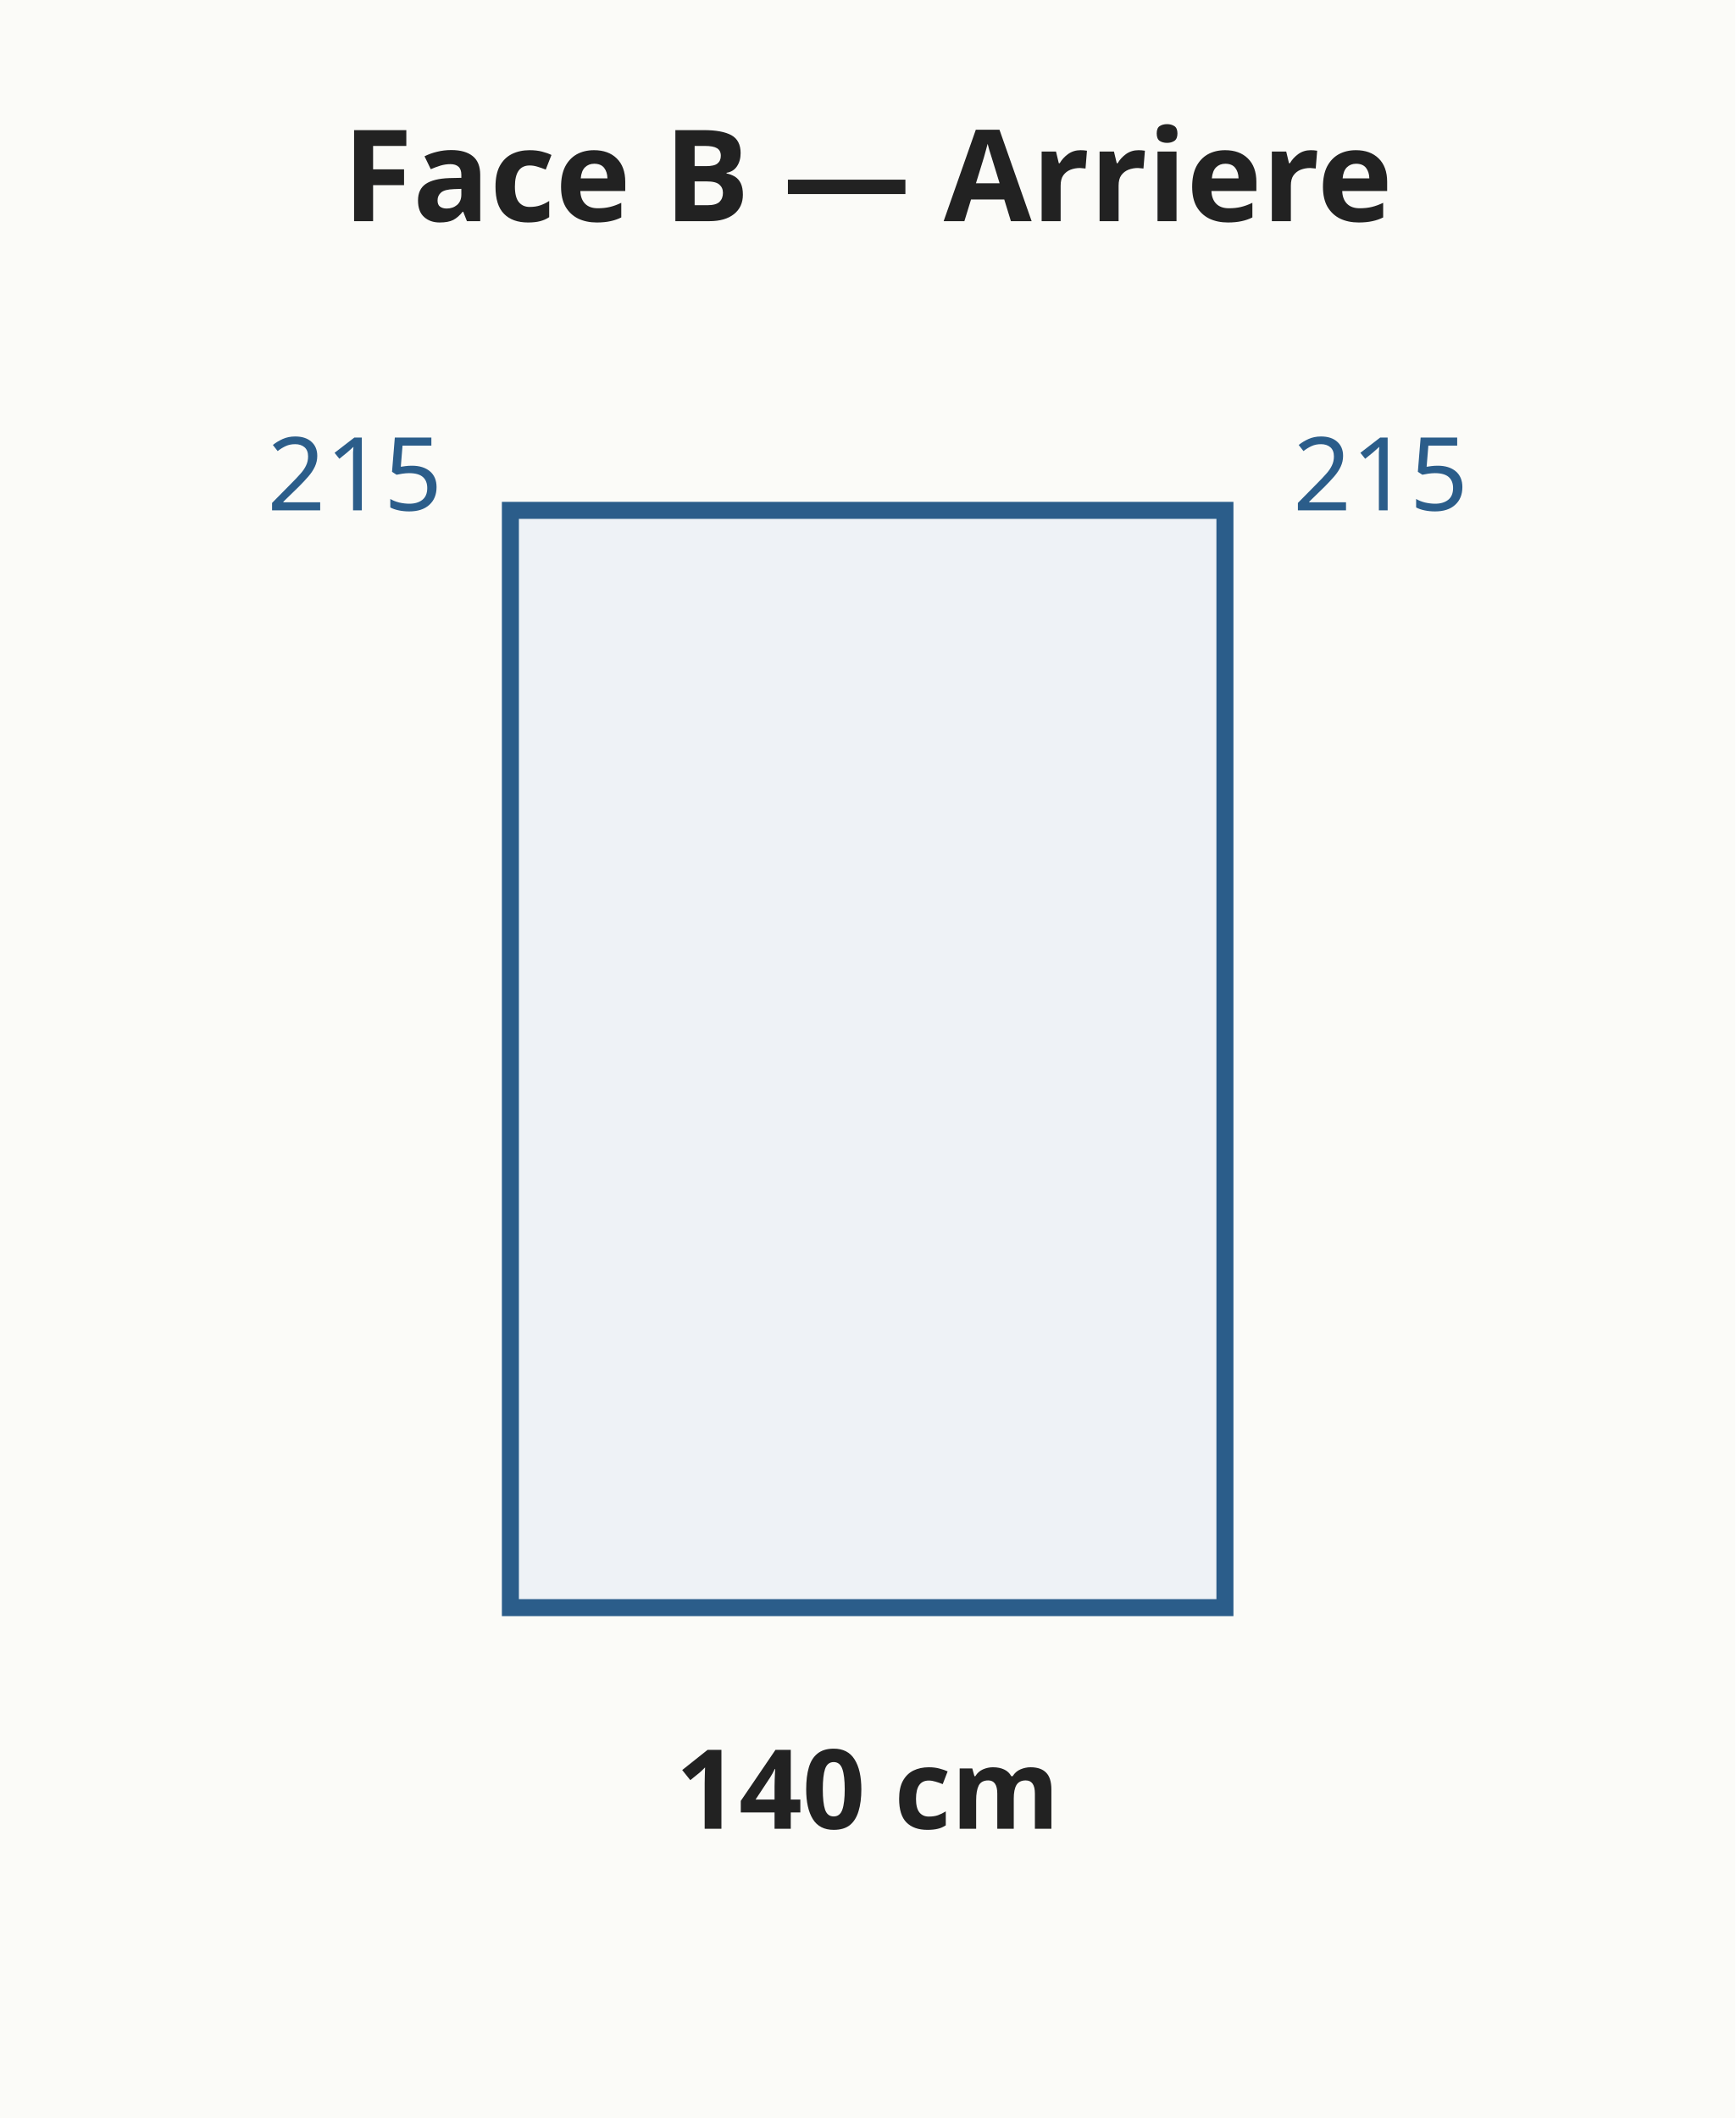
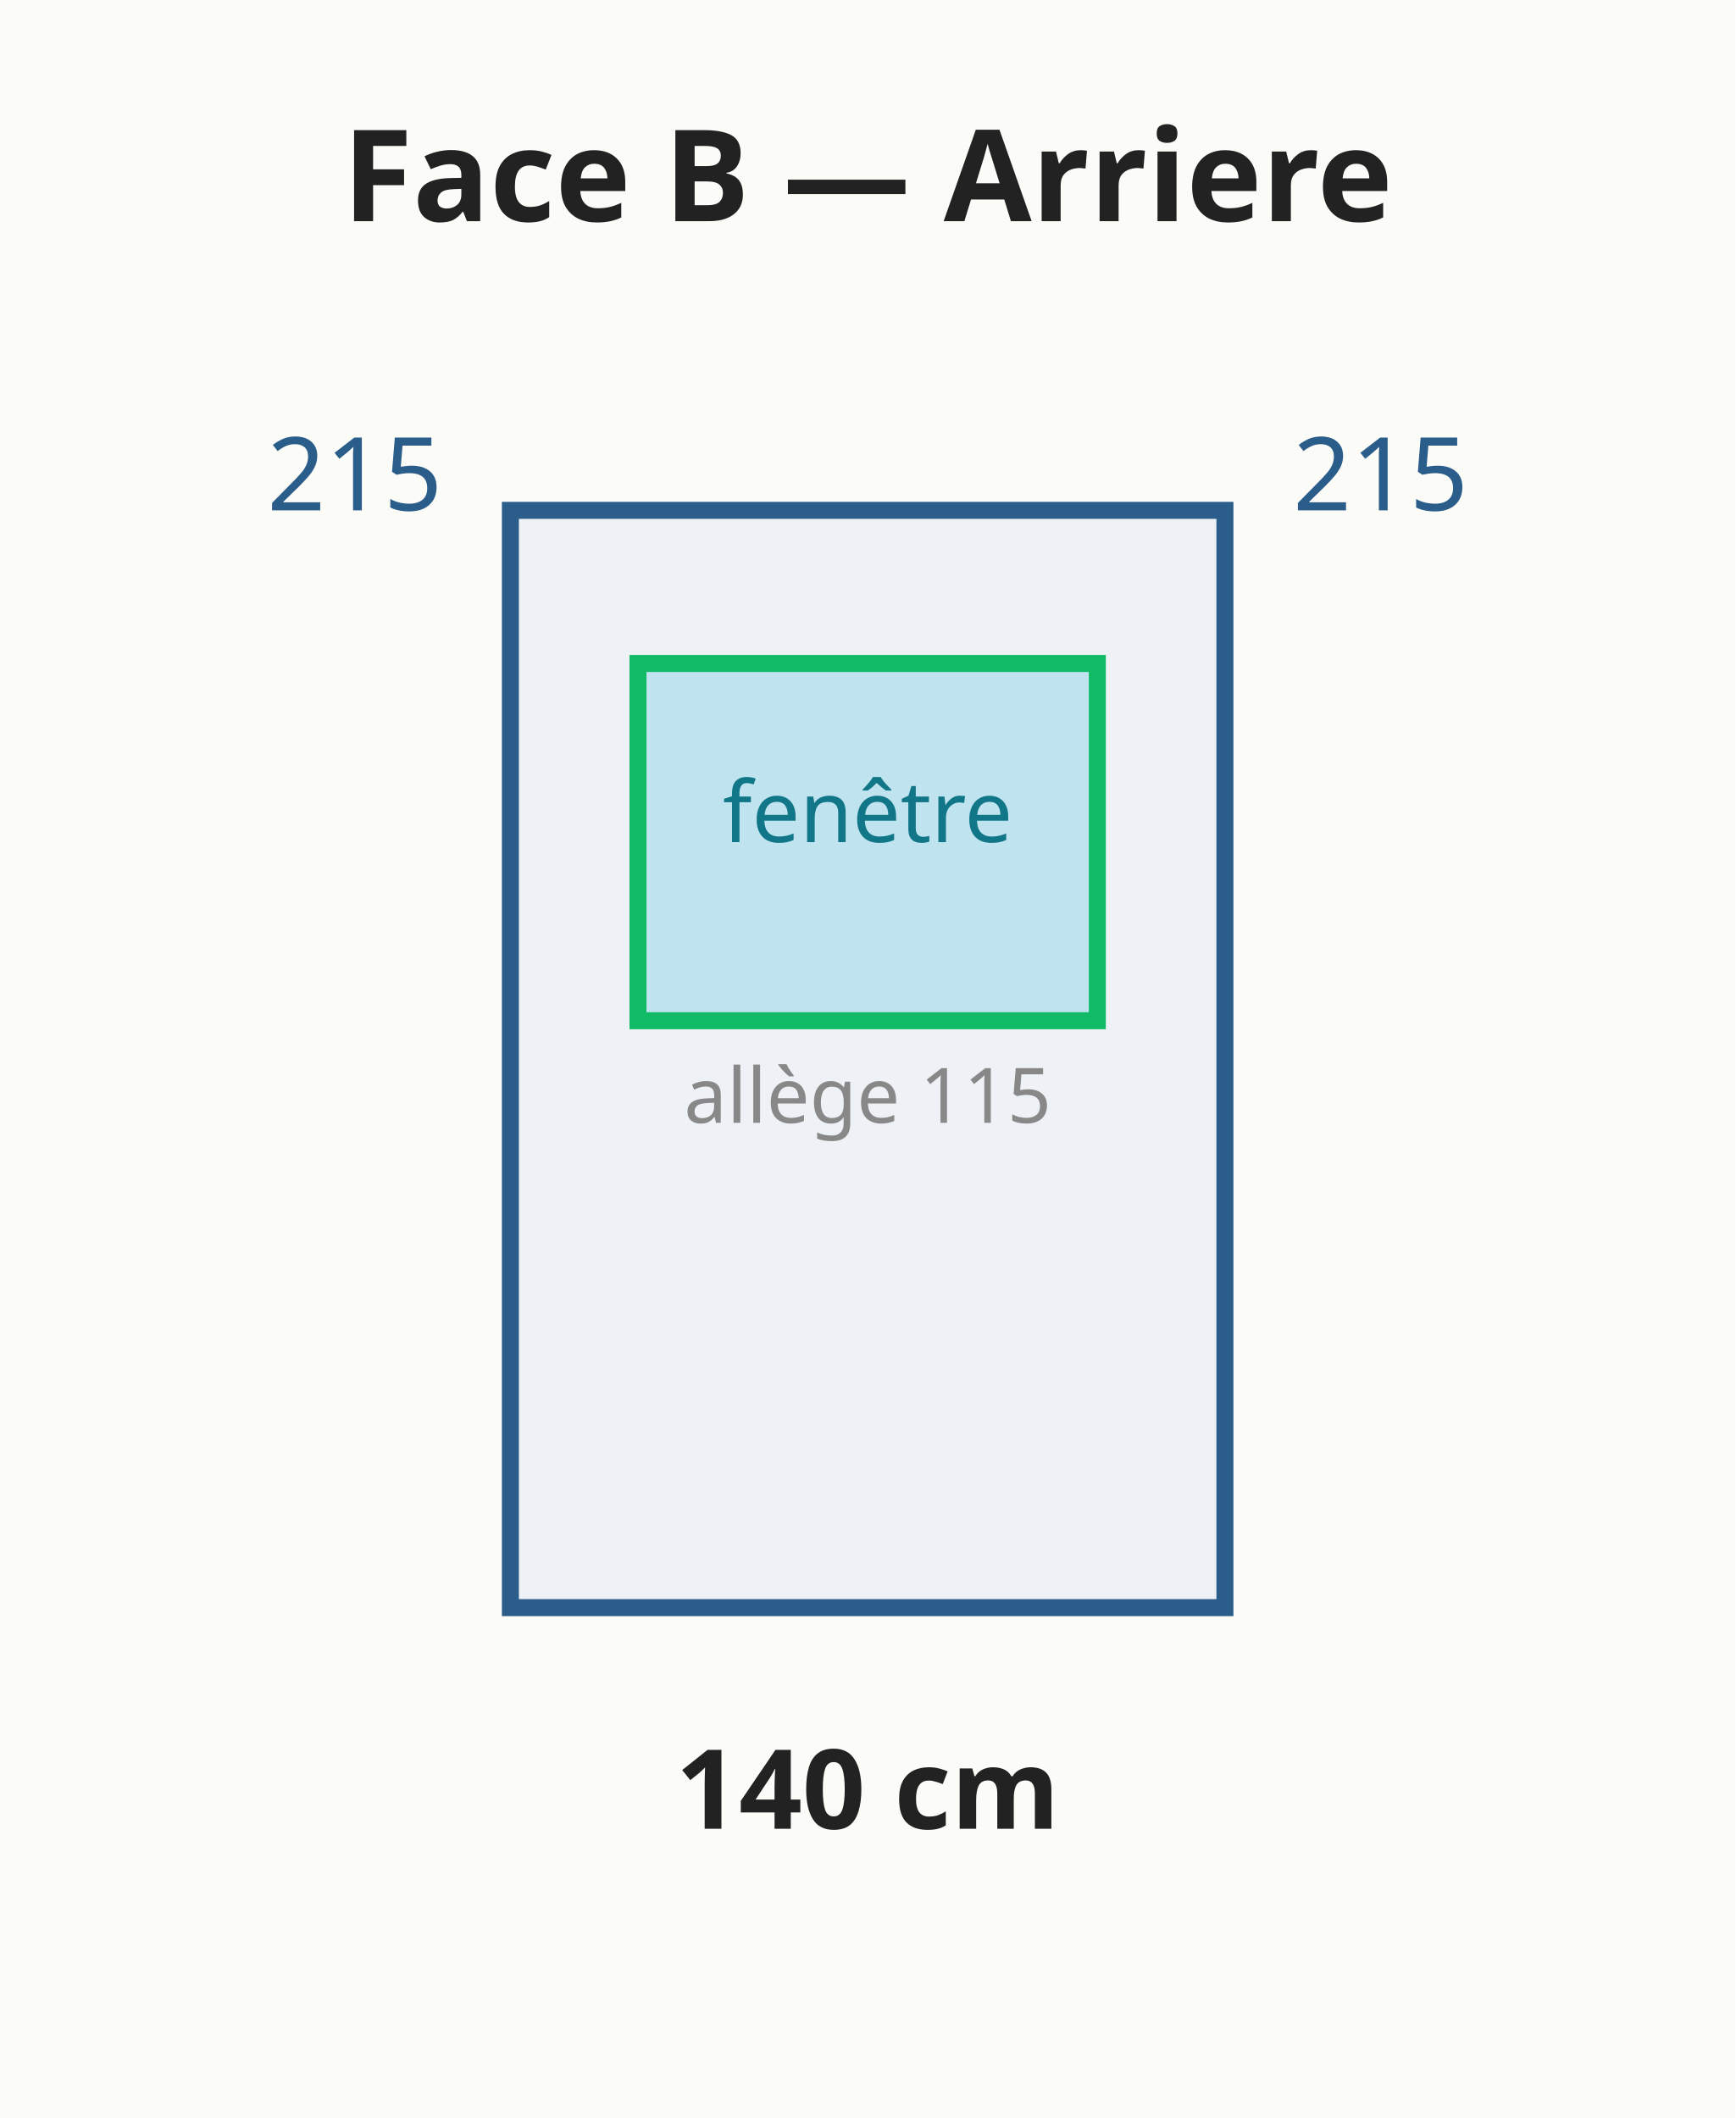
<svg xmlns="http://www.w3.org/2000/svg" viewBox="0 0 204 249" font-family="system-ui,sans-serif" font-size="13">
  <rect width="204" height="249" fill="#fbfbf8" />
  <polygon points="60.0,189.0 144.0,189.0 144.0,60.0 60.0,60.0" fill="#eef2f6" stroke="#2b5d8a" stroke-width="2" />
+   <rect x="75.0" y="78.0" width="54.0" height="42.0" fill="#bfe3ef" stroke="#1b6" stroke-width="2" />
+   <text x="102.0" y="99.0" text-anchor="middle" fill="#178" font-size="10" font-weight="normal">fenêtre</text>
+   <text x="102.0" y="132.0" text-anchor="middle" fill="#888" font-size="9" font-weight="normal">allège 115</text>
  <text x="102.0" y="215.0" text-anchor="middle" fill="#222" font-size="13" font-weight="bold">140 cm</text>
  <text x="52.0" y="60.0" text-anchor="end" fill="#2b5d8a" font-size="12" font-weight="normal">215</text>
  <text x="152.0" y="60.0" text-anchor="start" fill="#2b5d8a" font-size="12" font-weight="normal">215</text>
  <text x="102.0" y="26.0" text-anchor="middle" fill="#222" font-size="15" font-weight="bold">Face B — Arriere</text>
</svg>
